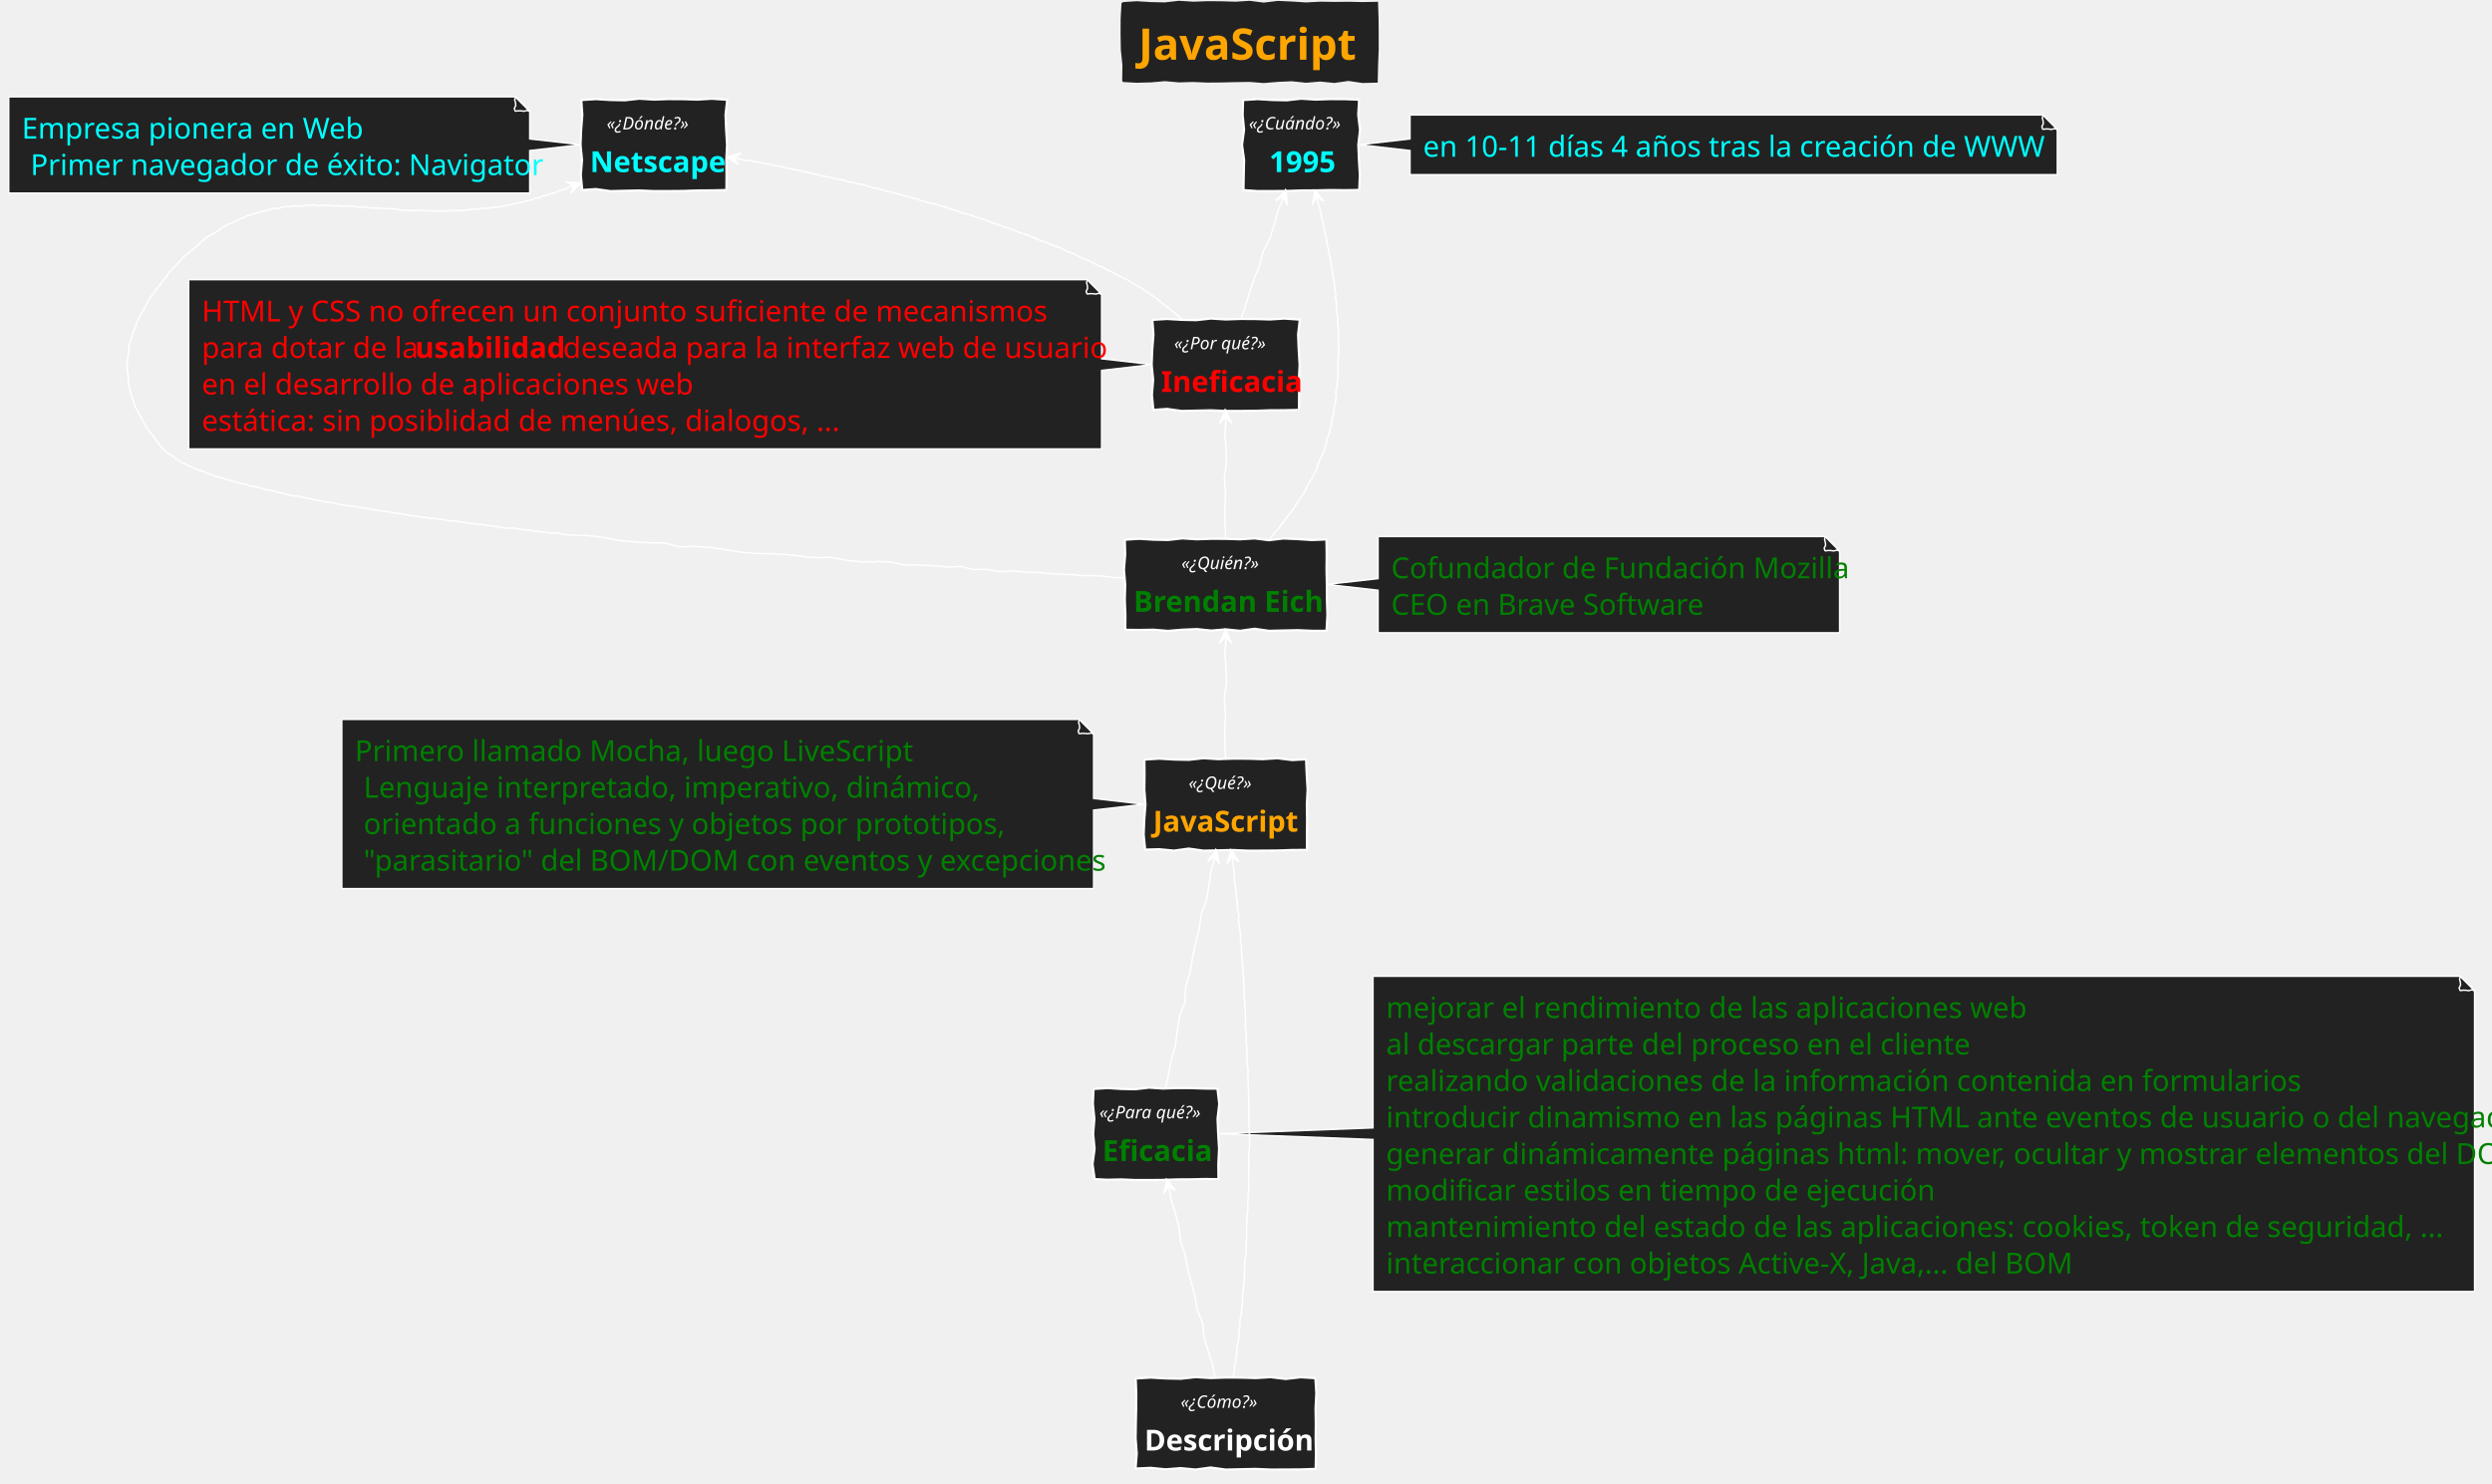
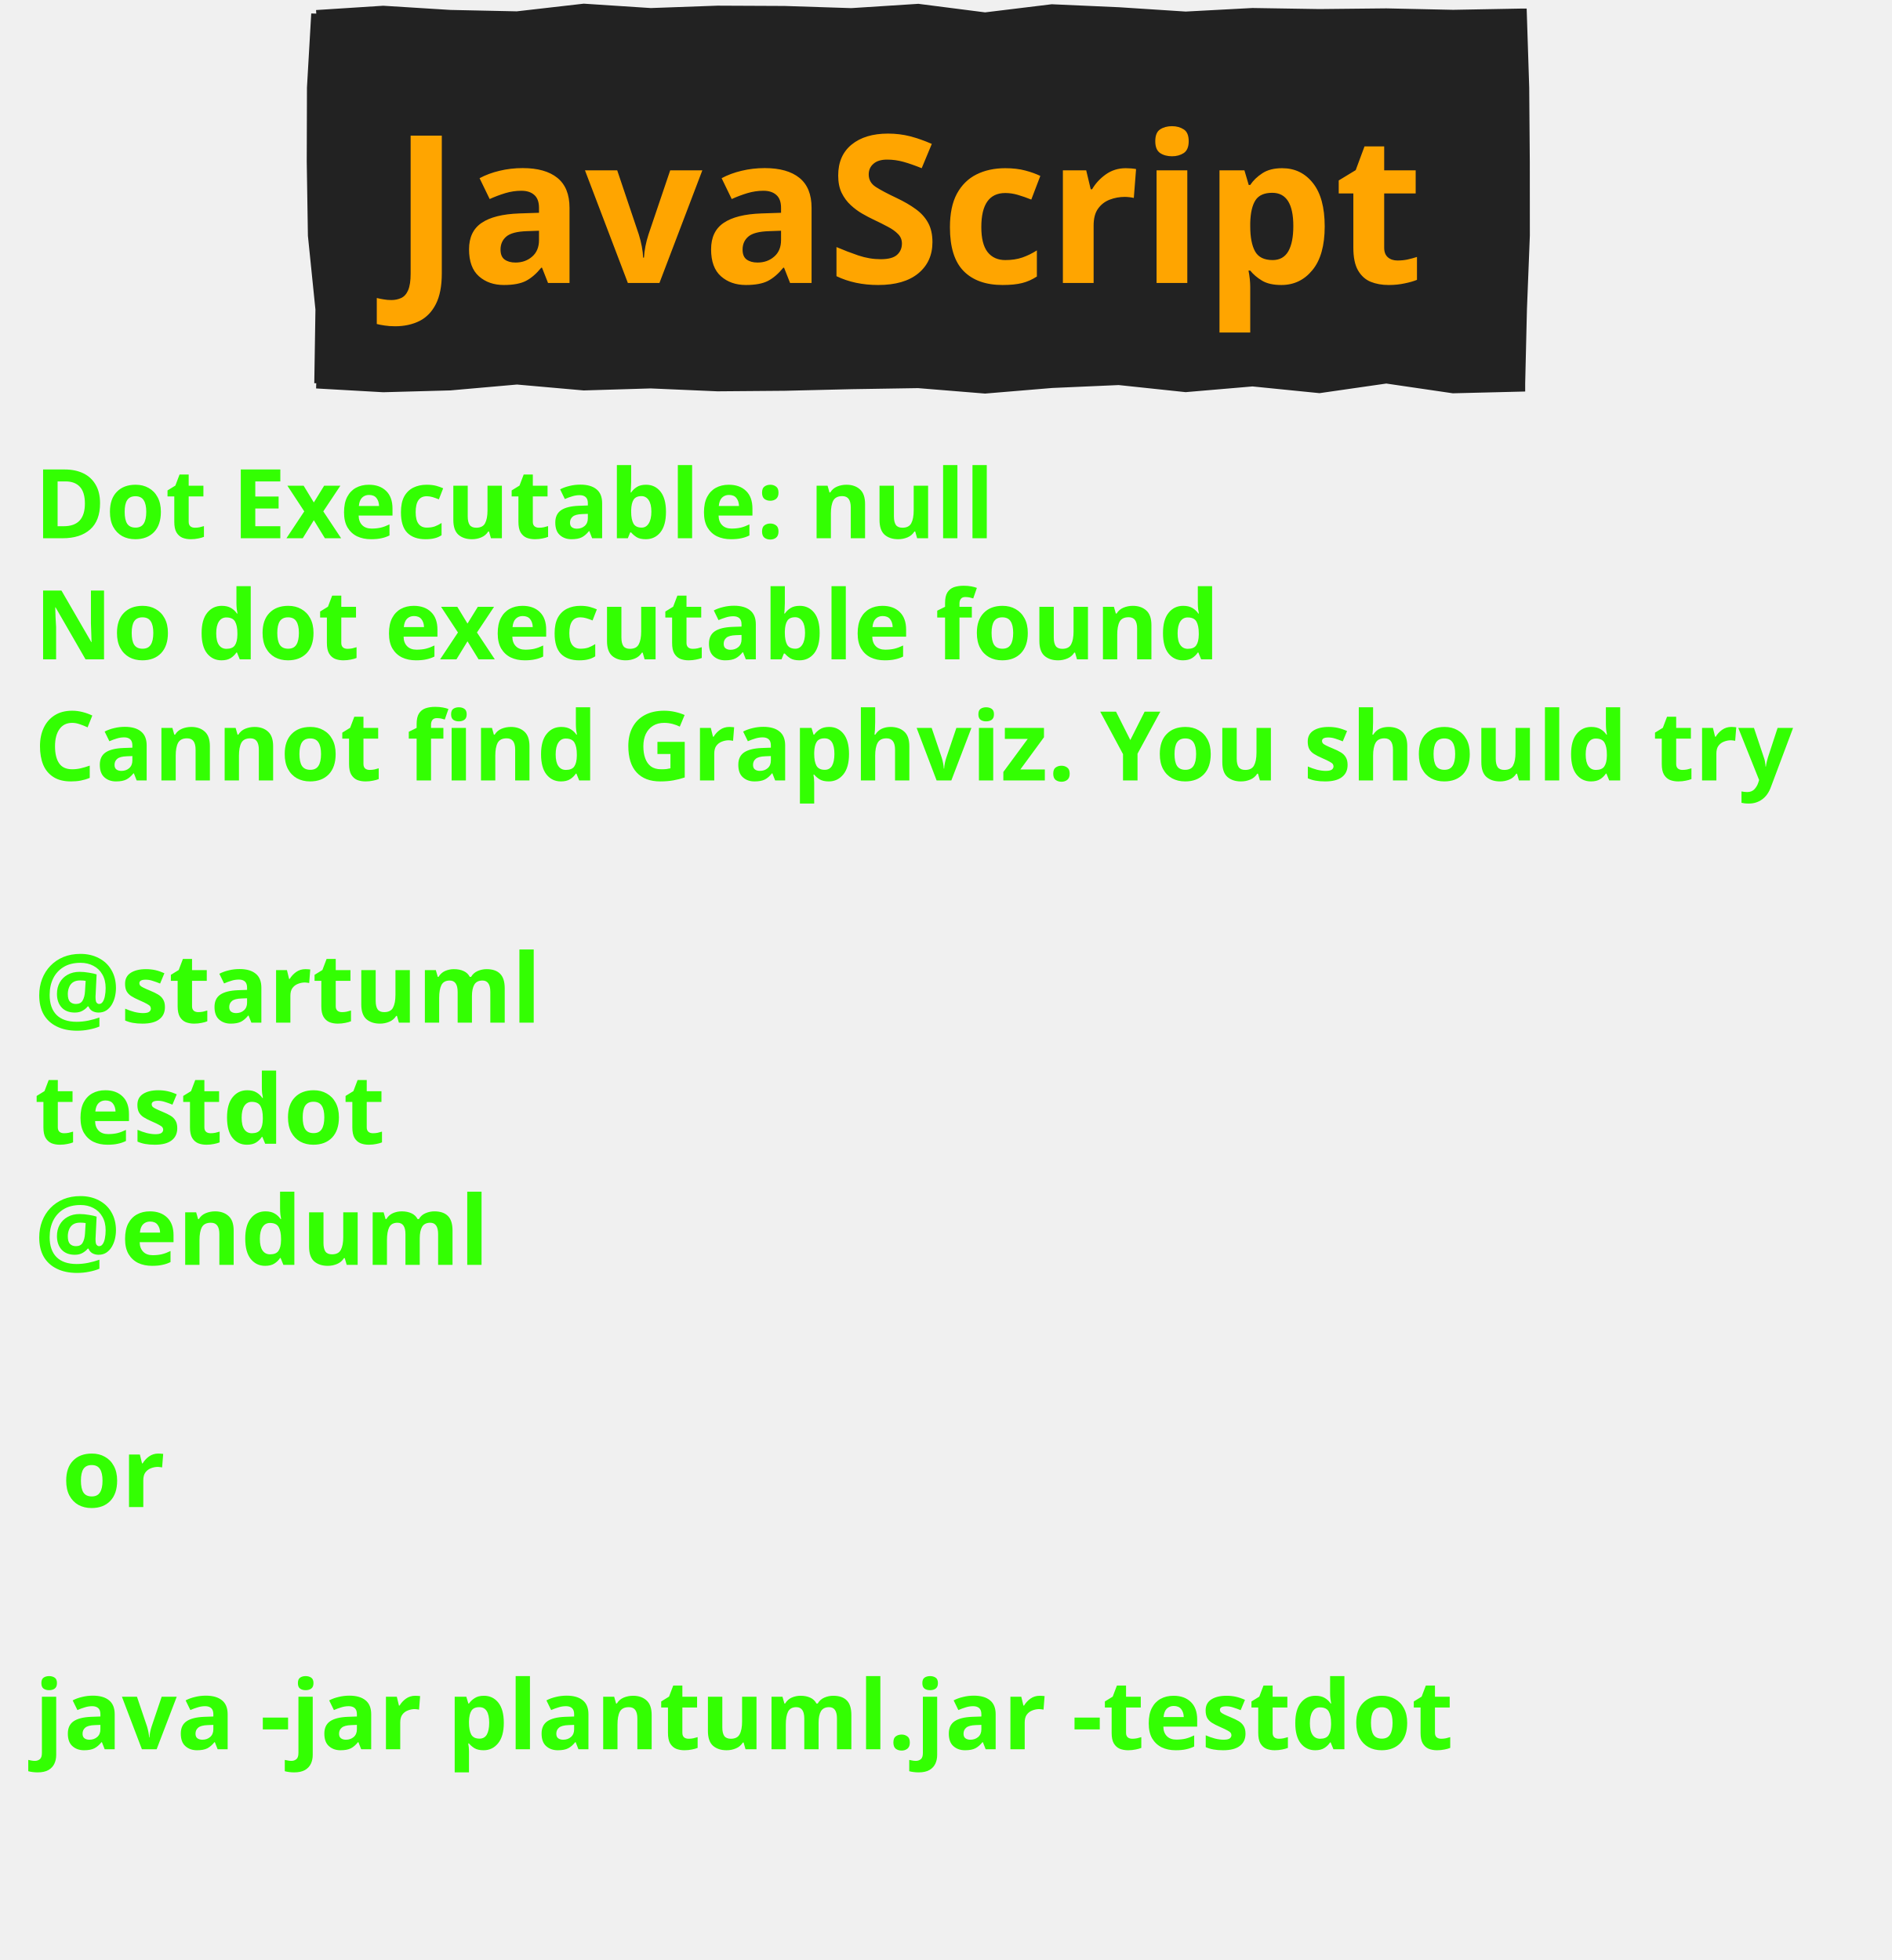
- <svg xmlns="http://www.w3.org/2000/svg" contentScriptType="application/ecmascript" contentStyleType="text/css" height="1022px" preserveAspectRatio="none" style="width:1717px;height:1022px;background:#222222;" version="1.1" viewBox="0 0 1717 1022" width="1717px" zoomAndPan="magnify">
+ <svg xmlns="http://www.w3.org/2000/svg" contentScriptType="application/ecmascript" contentStyleType="text/css" height="285px" preserveAspectRatio="none" style="width:275px;height:285px;background:#000000;" version="1.1" viewBox="0 0 275 285" width="275px" zoomAndPan="magnify">
  <defs />
  <g>
-     <polygon fill="#222222" points="773.5,2,773.5,2.21,783.222,1.586,792.944,2.193,802.667,2.4,812.389,1.287,822.111,1.922,831.833,1.573,841.556,1.617,851.278,1.932,861,1.309,870.722,2.554,880.444,1.37,890.167,1.802,899.889,2.432,909.611,1.914,919.333,2.068,929.056,1.968,938.778,2.179,948.5,2,948.739,2,949.086,12.747,949.171,23.494,949.179,34.241,948.755,44.987,948.5,55.734,948.5,56.198,938.778,56.437,929.056,55.013,919.333,56.413,909.611,55.438,899.889,56.268,890.167,55.239,880.444,55.666,870.722,56.476,861,55.686,851.278,55.84,841.556,56.073,831.833,56.151,822.111,55.73,812.389,56.022,802.667,55.162,792.944,56.019,783.222,56.283,773.5,55.734,773.944,55.734,774.113,44.987,773.017,34.241,772.848,23.494,772.879,12.747,773.5,2" style="stroke: #222222; stroke-width: 1.5;" />
-     <text fill="#FFA500" font-family="sans-serif" font-size="30" font-weight="bold" lengthAdjust="spacingAndGlyphs" textLength="153" x="784.5" y="41.143">JavaScript</text>
-     <polygon fill="#222222" points="400.5,68.734,400.5,68.945,410.5,68.32,420.5,68.928,430.5,69.134,440.5,68.021,450.5,68.657,460.5,68.308,470.5,68.351,480.5,68.666,490.5,68.043,500.5,68.734,501.054,68.734,499.87,79.109,500.302,89.484,500.932,99.859,500.414,110.234,500.568,120.609,500.5,130.984,500.5,130.952,490.5,131.163,480.5,131.224,470.5,131.57,460.5,131.655,450.5,131.664,440.5,131.239,430.5,131.448,420.5,131.687,410.5,130.263,400.5,130.984,401.178,130.984,400.204,120.609,401.034,110.234,400.005,99.859,400.432,89.484,401.242,79.109,400.5,68.734" style="stroke: #FFFFFF; stroke-width: 1.5;" />
-     <text fill="#FFFFFF" font-family="sans-serif" font-size="12" font-style="italic" lengthAdjust="spacingAndGlyphs" textLength="65" x="418" y="89.191">«¿Dónde?»</text>
-     <text fill="#00FFFF" font-family="sans-serif" font-size="20" font-weight="bold" lengthAdjust="spacingAndGlyphs" textLength="88" x="406.5" y="118.59">Netscape</text>
-     <path d="M6,66.734 L6,133.047 A0,0 0 0 0 6,133.047 L365,133.047 A0,0 0 0 0 365,133.047 L365,103.734 L400.461,99.734 L365,95.734 L365,76.734 L355,66.734 L6,66.734 A0,0 0 0 0 6,66.734 " fill="#222222" style="stroke: #FFFFFF; stroke-width: 1.0;" />
-     <path d="M355,66.734 L355.187,66.734 L354.632,68.734 L355.172,70.734 L355.355,72.734 L354.366,74.734 L355,76.734 L355,76.665 L357,76.355 L359,76.394 L361,76.674 L363,76.12 L365,76.734 L365.348,77.082 L362.604,74.338 L360.876,72.61 L359.272,71.006 L356.946,68.68 L355,66.734 " fill="#222222" style="stroke: #FFFFFF; stroke-width: 1.0;" />
-     <text fill="#00FFFF" font-family="sans-serif" font-size="20" lengthAdjust="spacingAndGlyphs" textLength="224" x="15" y="95.496">Empresa pionera en Web</text>
-     <text fill="#00FFFF" font-family="sans-serif" font-size="20" lengthAdjust="spacingAndGlyphs" textLength="326" x="21" y="120.652">Primer navegador de éxito: Navigator</text>
-     <polygon fill="#222222" points="856.5,68.734,856.5,68.945,866.5,68.32,876.5,68.928,886.5,69.134,896.5,68.021,906.5,68.657,916.5,68.308,926.5,68.351,936.5,68.734,936.432,68.734,935.809,79.109,937.054,89.484,935.87,99.859,936.302,110.234,936.932,120.609,936.5,130.984,936.5,130.899,926.5,131.053,916.5,130.952,906.5,131.163,896.5,131.224,886.5,131.57,876.5,131.655,866.5,131.664,856.5,130.984,856.755,130.984,856.964,120.609,857.202,110.234,855.779,99.859,857.178,89.484,856.203,79.109,856.5,68.734" style="stroke: #FFFFFF; stroke-width: 1.5;" />
-     <text fill="#FFFFFF" font-family="sans-serif" font-size="12" font-style="italic" lengthAdjust="spacingAndGlyphs" textLength="72" x="860.5" y="89.191">«¿Cuándo?»</text>
-     <text fill="#00FFFF" font-family="sans-serif" font-size="20" font-weight="bold" lengthAdjust="spacingAndGlyphs" textLength="44" x="874.5" y="118.59">1995</text>
-     <path d="M971.5,79.234 L971.5,95.734 L936.66,99.734 L971.5,103.734 L971.5,120.391 A0,0 0 0 0 971.5,120.391 L1417.5,120.391 A0,0 0 0 0 1417.5,120.391 L1417.5,89.234 L1407.5,79.234 L971.5,79.234 A0,0 0 0 0 971.5,79.234 " fill="#222222" style="stroke: #FFFFFF; stroke-width: 1.0;" />
-     <path d="M1407.5,79.234 L1407.687,79.234 L1407.132,81.234 L1407.672,83.234 L1407.855,85.234 L1406.866,87.234 L1407.5,89.234 L1407.5,89.165 L1409.5,88.855 L1411.5,88.894 L1413.5,89.174 L1415.5,88.62 L1417.5,89.234 L1417.848,89.582 L1415.104,86.838 L1413.376,85.11 L1411.772,83.506 L1409.446,81.18 L1407.5,79.234 " fill="#222222" style="stroke: #FFFFFF; stroke-width: 1.0;" />
-     <text fill="#00FFFF" font-family="sans-serif" font-size="20" lengthAdjust="spacingAndGlyphs" textLength="419" x="980.5" y="107.996">en 10-11 días 4 años tras la creación de WWW</text>
-     <polygon fill="#222222" points="794,220.234,794,220.445,804.1,219.82,814.2,220.428,824.3,220.634,834.4,219.521,844.5,220.157,854.6,219.808,864.7,219.851,874.8,220.166,884.9,219.543,895,220.234,895.554,220.234,894.37,230.609,894.802,240.984,895.432,251.359,894.914,261.734,895.068,272.109,895,282.484,895,282.452,884.9,282.663,874.8,282.724,864.7,283.07,854.6,283.155,844.5,283.164,834.4,282.739,824.3,282.948,814.2,283.187,804.1,281.763,794,282.484,794.678,282.484,793.703,272.109,794.534,261.734,793.505,251.359,793.932,240.984,794.742,230.609,794,220.234" style="stroke: #FFFFFF; stroke-width: 1.5;" />
-     <text fill="#FFFFFF" font-family="sans-serif" font-size="12" font-style="italic" lengthAdjust="spacingAndGlyphs" textLength="71" x="809" y="240.691">«¿Por qué?»</text>
-     <text fill="#FF0000" font-family="sans-serif" font-size="20" font-weight="bold" lengthAdjust="spacingAndGlyphs" textLength="89" x="800" y="270.09">Ineficacia</text>
-     <path d="M130,192.734 L130,309.359 A0,0 0 0 0 130,309.359 L759,309.359 A0,0 0 0 0 759,309.359 L759,255.234 L793.938,251.234 L759,247.234 L759,202.734 L749,192.734 L130,192.734 A0,0 0 0 0 130,192.734 " fill="#222222" style="stroke: #FFFFFF; stroke-width: 1.0;" />
-     <path d="M749,192.734 L749.187,192.734 L748.632,194.734 L749.172,196.734 L749.355,198.734 L748.366,200.734 L749,202.734 L749,202.665 L751,202.355 L753,202.393 L755,202.674 L757,202.12 L759,202.734 L759.348,203.082 L756.604,200.338 L754.876,198.61 L753.271,197.006 L750.946,194.68 L749,192.734 " fill="#222222" style="stroke: #FFFFFF; stroke-width: 1.0;" />
-     <text fill="#FF0000" font-family="sans-serif" font-size="20" lengthAdjust="spacingAndGlyphs" textLength="549" x="139" y="221.496">HTML y CSS no ofrecen un conjunto suficiente de mecanismos</text>
-     <text fill="#FF0000" font-family="sans-serif" font-size="20" lengthAdjust="spacingAndGlyphs" textLength="141" x="139" y="246.652">para dotar de la</text>
-     <text fill="#FF0000" font-family="sans-serif" font-size="20" font-weight="bold" lengthAdjust="spacingAndGlyphs" textLength="96" x="286" y="246.652">usabilidad</text>
-     <text fill="#FF0000" font-family="sans-serif" font-size="20" lengthAdjust="spacingAndGlyphs" textLength="353" x="388" y="246.652">deseada para la interfaz web de usuario</text>
-     <text fill="#FF0000" font-family="sans-serif" font-size="20" lengthAdjust="spacingAndGlyphs" textLength="319" x="139" y="271.809">en el desarrollo de aplicaciones web</text>
-     <text fill="#FF0000" font-family="sans-serif" font-size="20" lengthAdjust="spacingAndGlyphs" textLength="416" x="139" y="296.965">estática: sin posiblidad de menúes, dialogos, ...</text>
-     <polygon fill="#222222" points="775,371.734,775,371.945,784.929,371.32,794.857,371.928,804.786,372.134,814.714,371.021,824.643,371.657,834.571,371.308,844.5,371.351,854.429,371.666,864.357,371.043,874.286,372.288,884.214,371.104,894.143,371.537,904.071,372.166,914,371.734,913.914,371.734,914.068,382.109,913.968,392.484,914.178,402.859,914.239,413.234,914.586,423.609,914,433.984,914,434.655,904.071,434.664,894.143,434.239,884.214,434.448,874.286,434.687,864.357,433.263,854.429,434.663,844.5,433.688,834.571,434.518,824.643,433.489,814.714,433.916,804.786,434.726,794.857,433.936,784.929,434.09,775,433.984,775.339,433.984,775.416,423.609,774.996,413.234,775.287,402.859,774.428,392.484,775.284,382.109,775,371.734" style="stroke: #FFFFFF; stroke-width: 1.5;" />
-     <text fill="#FFFFFF" font-family="sans-serif" font-size="12" font-style="italic" lengthAdjust="spacingAndGlyphs" textLength="61" x="814" y="392.191">«¿Quién?»</text>
-     <text fill="#008000" font-family="sans-serif" font-size="20" font-weight="bold" lengthAdjust="spacingAndGlyphs" textLength="127" x="781" y="421.59">Brendan Eich</text>
-     <path d="M949.5,369.734 L949.5,398.734 L914.109,402.734 L949.5,406.734 L949.5,436.047 A0,0 0 0 0 949.5,436.047 L1267.5,436.047 A0,0 0 0 0 1267.5,436.047 L1267.5,379.734 L1257.5,369.734 L949.5,369.734 A0,0 0 0 0 949.5,369.734 " fill="#222222" style="stroke: #FFFFFF; stroke-width: 1.0;" />
-     <path d="M1257.5,369.734 L1257.687,369.734 L1257.132,371.734 L1257.672,373.734 L1257.855,375.734 L1256.866,377.734 L1257.5,379.734 L1257.5,379.665 L1259.5,379.355 L1261.5,379.394 L1263.5,379.674 L1265.5,379.12 L1267.5,379.734 L1267.848,380.082 L1265.104,377.338 L1263.376,375.61 L1261.772,374.006 L1259.446,371.68 L1257.5,369.734 " fill="#222222" style="stroke: #FFFFFF; stroke-width: 1.0;" />
-     <text fill="#008000" font-family="sans-serif" font-size="20" lengthAdjust="spacingAndGlyphs" textLength="291" x="958.5" y="398.496">Cofundador de Fundación Mozilla</text>
-     <text fill="#008000" font-family="sans-serif" font-size="20" lengthAdjust="spacingAndGlyphs" textLength="213" x="958.5" y="423.652">CEO en Brave Software</text>
-     <polygon fill="#222222" points="788.5,523.234,788.5,523.445,798.682,522.82,808.864,523.428,819.045,523.634,829.227,522.521,839.409,523.157,849.591,522.808,859.773,522.851,869.955,523.166,880.136,522.543,890.318,523.788,900.5,523.234,899.87,523.234,900.302,533.609,900.932,543.984,900.414,554.359,900.568,564.734,900.468,575.109,900.5,585.484,900.5,585.663,890.318,585.723,880.136,586.07,869.955,586.155,859.773,586.164,849.591,585.739,839.409,585.948,829.227,586.187,819.045,584.763,808.864,586.163,798.682,585.188,788.5,585.484,789.034,585.484,788.005,575.109,788.432,564.734,789.242,554.359,788.451,543.984,788.605,533.609,788.5,523.234" style="stroke: #FFFFFF; stroke-width: 1.5;" />
-     <text fill="#FFFFFF" font-family="sans-serif" font-size="12" font-style="italic" lengthAdjust="spacingAndGlyphs" textLength="51" x="819" y="543.691">«¿Qué?»</text>
-     <text fill="#FFA500" font-family="sans-serif" font-size="20" font-weight="bold" lengthAdjust="spacingAndGlyphs" textLength="100" x="794.5" y="573.09">JavaScript</text>
-     <path d="M235.5,495.734 L235.5,612.359 A0,0 0 0 0 235.5,612.359 L753.5,612.359 A0,0 0 0 0 753.5,612.359 L753.5,558.234 L788.387,554.234 L753.5,550.234 L753.5,505.734 L743.5,495.734 L235.5,495.734 A0,0 0 0 0 235.5,495.734 " fill="#222222" style="stroke: #FFFFFF; stroke-width: 1.0;" />
-     <path d="M743.5,495.734 L743.687,495.734 L743.132,497.734 L743.672,499.734 L743.855,501.734 L742.866,503.734 L743.5,505.734 L743.5,505.665 L745.5,505.355 L747.5,505.394 L749.5,505.674 L751.5,505.12 L753.5,505.734 L753.848,506.082 L751.104,503.338 L749.376,501.61 L747.771,500.006 L745.446,497.68 L743.5,495.734 " fill="#222222" style="stroke: #FFFFFF; stroke-width: 1.0;" />
-     <text fill="#008000" font-family="sans-serif" font-size="20" lengthAdjust="spacingAndGlyphs" textLength="359" x="244.5" y="524.496">Primero llamado Mocha, luego LiveScript</text>
-     <text fill="#008000" font-family="sans-serif" font-size="20" lengthAdjust="spacingAndGlyphs" textLength="388" x="250.5" y="549.652">Lenguaje interpretado, imperativo, dinámico,</text>
-     <text fill="#008000" font-family="sans-serif" font-size="20" lengthAdjust="spacingAndGlyphs" textLength="408" x="250.5" y="574.809">orientado a funciones y objetos por prototipos,</text>
-     <text fill="#008000" font-family="sans-serif" font-size="20" lengthAdjust="spacingAndGlyphs" textLength="485" x="250.5" y="599.965">"parasitario" del BOM/DOM con eventos y excepciones</text>
-     <polygon fill="#222222" points="753.5,750.234,753.5,750.445,763.056,749.82,772.611,750.428,782.167,750.634,791.722,749.521,801.278,750.157,810.833,749.808,820.389,749.851,829.944,750.166,839.5,750.234,838.809,750.234,840.054,760.609,838.87,770.984,839.302,781.359,839.932,791.734,839.414,802.109,839.5,812.484,839.5,812.553,829.944,812.452,820.389,812.663,810.833,812.723,801.278,813.07,791.722,813.155,782.167,813.164,772.611,812.739,763.056,812.948,753.5,812.484,754.202,812.484,752.779,802.109,754.178,791.734,753.203,781.359,754.034,770.984,753.005,760.609,753.5,750.234" style="stroke: #FFFFFF; stroke-width: 1.5;" />
-     <text fill="#FFFFFF" font-family="sans-serif" font-size="12" font-style="italic" lengthAdjust="spacingAndGlyphs" textLength="78" x="757.5" y="770.691">«¿Para qué?»</text>
-     <text fill="#008000" font-family="sans-serif" font-size="20" font-weight="bold" lengthAdjust="spacingAndGlyphs" textLength="74" x="759.5" y="800.09">Eficacia</text>
-     <path d="M946,672.734 L946,777.234 L839.636,781.234 L946,785.234 L946,889.984 A0,0 0 0 0 946,889.984 L1705,889.984 A0,0 0 0 0 1705,889.984 L1705,682.734 L1695,672.734 L946,672.734 A0,0 0 0 0 946,672.734 " fill="#222222" style="stroke: #FFFFFF; stroke-width: 1.0;" />
-     <path d="M1695,672.734 L1695.187,672.734 L1694.632,674.734 L1695.172,676.734 L1695.355,678.734 L1694.366,680.734 L1695,682.734 L1695,682.665 L1697,682.355 L1699,682.394 L1701,682.674 L1703,682.12 L1705,682.734 L1705.348,683.082 L1702.604,680.338 L1700.876,678.61 L1699.272,677.006 L1696.946,674.681 L1695,672.734 " fill="#222222" style="stroke: #FFFFFF; stroke-width: 1.0;" />
-     <text fill="#008000" font-family="sans-serif" font-size="20" lengthAdjust="spacingAndGlyphs" textLength="410" x="955" y="701.496">mejorar el rendimiento de las aplicaciones web</text>
-     <text fill="#008000" font-family="sans-serif" font-size="20" lengthAdjust="spacingAndGlyphs" textLength="381" x="955" y="726.652">al descargar parte del proceso en el cliente</text>
-     <text fill="#008000" font-family="sans-serif" font-size="20" lengthAdjust="spacingAndGlyphs" textLength="576" x="955" y="751.809">realizando validaciones de la información contenida en formularios</text>
-     <text fill="#008000" font-family="sans-serif" font-size="20" lengthAdjust="spacingAndGlyphs" textLength="732" x="955" y="776.965">introducir dinamismo en las páginas HTML ante eventos de usuario o del navegador</text>
-     <text fill="#008000" font-family="sans-serif" font-size="20" lengthAdjust="spacingAndGlyphs" textLength="729" x="955" y="802.121">generar dinámicamente páginas html: mover, ocultar y mostrar elementos del DOM</text>
-     <text fill="#008000" font-family="sans-serif" font-size="20" lengthAdjust="spacingAndGlyphs" textLength="349" x="955" y="827.277">modificar estilos en tiempo de ejecución</text>
-     <text fill="#008000" font-family="sans-serif" font-size="20" lengthAdjust="spacingAndGlyphs" textLength="685" x="955" y="852.434">mantenimiento del estado de las aplicaciones: cookies, token de seguridad, ...</text>
-     <text fill="#008000" font-family="sans-serif" font-size="20" lengthAdjust="spacingAndGlyphs" textLength="459" x="955" y="877.59">interaccionar con objetos Active-X, Java,... del BOM</text>
-     <polygon fill="#222222" points="782.5,949.734,782.5,949.945,792.833,949.32,803.167,949.928,813.5,950.134,823.833,949.021,834.167,949.657,844.5,949.308,854.833,949.351,865.167,949.666,875.5,949.043,885.833,950.288,896.167,949.104,906.5,949.734,906.302,949.734,906.932,960.109,906.414,970.484,906.568,980.859,906.468,991.234,906.678,1001.609,906.5,1011.984,906.5,1012.223,896.167,1012.57,885.833,1012.655,875.5,1012.664,865.167,1012.239,854.833,1012.448,844.5,1012.687,834.167,1011.263,823.833,1012.663,813.5,1011.688,803.167,1012.518,792.833,1011.489,782.5,1011.984,782.432,1011.984,783.242,1001.609,782.451,991.234,782.605,980.859,782.839,970.484,782.916,960.109,782.5,949.734" style="stroke: #FFFFFF; stroke-width: 1.5;" />
-     <text fill="#FFFFFF" font-family="sans-serif" font-size="12" font-style="italic" lengthAdjust="spacingAndGlyphs" textLength="62" x="813.5" y="970.191">«¿Cómo?»</text>
-     <text fill="#FFFFFF" font-family="sans-serif" font-size="20" font-weight="bold" lengthAdjust="spacingAndGlyphs" textLength="112" x="788.5" y="999.59">Descripción</text>
-     <path d="M884.242,135.977 L884.507,136.069 L880.472,145.135 L877.989,154.739 L875,164.168 L870.35,173.019 L867.903,182.637 L864.215,191.823 L861.021,201.18 L858.169,210.657 L855.007,220.025 " fill="none" style="stroke: #FFFFFF; stroke-width: 1.0;" />
-     <polygon fill="#FFFFFF" points="885.977,130.988,886.028,131.036,884.529,132.331,883.33,133.907,882.033,135.391,880.416,136.575,879.242,138.175,879.231,138.151,880.199,137.554,881.223,137.074,882.288,136.676,883.216,135.996,884.334,135.711,884.5,135.791,884.638,136.638,885.26,137.719,885.942,138.829,886.28,139.772,886.798,140.803,886.821,140.805,886.623,138.839,886.529,136.882,886.385,134.921,886.336,132.968,885.977,130.988" style="stroke: #FFFFFF; stroke-width: 1.0;" />
-     <path d="M505.894,108.958 L505.91,109.05 L508.487,109.244 L511.16,109.977 L513.801,110.534 L516.34,110.514 L519.021,111.293 L519.014,111.259 L521.814,111.64 L524.646,112.192 L527.5,112.862 L530.277,113.123 L533.162,113.958 L533.211,114.199 L536.117,114.285 L539.164,115.075 L542.228,115.951 L545.192,116.327 L548.209,116.966 L548.215,116.996 L551.374,117.625 L554.562,118.389 L557.736,119.088 L560.937,119.911 L564.051,120.329 L564.117,120.62 L567.424,121.369 L570.688,121.931 L574.014,122.767 L577.343,123.616 L580.581,124.058 L580.506,123.746 L584.072,125.173 L587.393,125.573 L590.9,126.753 L594.215,127.13 L597.688,128.166 L597.68,128.137 L601.284,129.385 L604.712,129.945 L608.244,130.911 L611.785,131.911 L615.263,132.665 L615.312,132.843 L618.849,133.644 L622.47,134.749 L625.957,135.361 L629.644,136.708 L633.197,137.567 L633.266,137.801 L636.89,138.82 L640.548,139.955 L644.048,140.551 L647.664,141.542 L651.382,142.884 L651.299,142.62 L655.039,144.008 L658.686,145.098 L662.468,146.619 L666.019,147.405 L669.707,148.628 L669.659,148.483 L673.411,149.96 L676.955,150.82 L680.648,152.119 L684.485,153.847 L688.064,154.811 L688.13,154.993 L691.831,156.445 L695.327,157.33 L699.08,158.925 L702.777,160.365 L706.343,161.445 L706.267,161.25 L709.946,162.825 L713.601,164.336 L717.305,165.973 L720.817,167.121 L724.436,168.542 L724.516,168.732 L727.899,169.83 L731.437,171.294 L735.201,173.292 L738.548,174.307 L742.232,176.115 L742.327,176.32 L745.749,177.81 L749.139,179.231 L752.601,180.808 L756.231,182.748 L759.623,184.175 L759.563,184.056 L763.118,186.121 L766.263,187.38 L769.873,189.555 L773.222,191.214 L776.5,192.734 L776.555,192.828 L778.522,193.933 L780.686,195.375 L782.671,196.512 L784.582,197.523 L786.555,198.639 L786.623,198.737 L788.479,199.936 L790.648,201.591 L792.462,202.73 L794.423,204.082 L796.335,205.363 L796.17,205.149 L798.092,206.665 L800.214,208.439 L802.053,209.848 L803.792,211.126 L805.671,212.586 L805.578,212.477 L807.352,213.992 L808.962,215.313 L811.023,217.166 L812.861,218.756 L814.393,219.985 " fill="none" style="stroke: #FFFFFF; stroke-width: 1.0;" />
-     <polygon fill="#FFFFFF" points="500.748,108.079,500.787,108.138,502.311,109.056,504.063,110.316,505.741,111.465,507.175,112.248,508.947,113.537,508.925,113.522,508.176,112.531,507.534,111.617,506.966,110.754,506.143,109.711,505.677,108.921,505.783,109.071,506.478,108.095,507.485,107.559,508.53,107.076,509.353,106.282,510.293,105.651,510.298,105.673,508.381,106.126,506.49,106.68,504.586,107.185,502.705,107.783,500.748,108.079" style="stroke: #FFFFFF; stroke-width: 1.0;" />
-     <path d="M907.336,136.048 L907.427,136.071 L908.002,139.45 L909.109,142.96 L910.042,146.427 L910.407,149.754 L911.559,153.275 L911.525,153.268 L912.176,157.147 L912.998,161.06 L913.938,164.998 L914.47,168.852 L915.574,172.823 L915.817,172.865 L915.658,174.872 L916.208,177.001 L916.845,179.144 L916.978,181.202 L917.376,183.305 L917.406,183.309 L917.682,185.476 L918.094,187.663 L918.44,189.84 L918.912,192.036 L918.974,194.172 L919.27,194.207 L919.542,196.445 L919.623,198.66 L919.984,200.909 L920.357,203.159 L920.316,205.359 L919.997,205.33 L920.823,207.674 L920.599,209.924 L921.174,212.246 L920.926,214.493 L921.352,216.801 L921.321,216.8 L921.817,219.147 L921.601,221.453 L921.806,223.784 L922.045,226.116 L922.03,228.434 L922.215,228.439 L922.082,230.786 L922.266,233.14 L921.938,235.483 L922.373,237.844 L922.3,240.192 L922.544,240.196 L922.46,242.559 L922.497,244.924 L921.972,247.28 L921.859,249.643 L922.111,252.011 L921.836,251.995 L921.946,254.372 L921.745,256.731 L921.994,259.117 L921.475,261.457 L921.413,263.825 L921.261,263.808 L921.261,266.184 L920.614,268.491 L920.427,270.847 L920.692,273.251 L920.153,275.569 L920.344,275.6 L920.101,277.943 L919.263,280.19 L919.17,282.557 L918.915,284.899 L918.282,287.179 L918.077,287.133 L917.733,289.452 L917.322,291.755 L917.044,294.088 L916.253,296.306 L915.747,298.589 L915.945,298.646 L914.862,300.749 L914.159,302.963 L914.014,305.339 L912.844,307.416 L912.5,309.734 L912.709,309.821 L911.169,313.17 L909.559,316.488 L908.108,319.873 L907.026,323.412 L905.422,326.733 L905.307,326.668 L903.798,330.106 L901.503,333.096 L900.102,336.597 L898.198,339.81 L896.159,342.945 L896.248,343.008 L894.065,345.963 L892.201,349.142 L890.049,352.119 L887.777,355.011 L885.605,357.973 L885.697,358.048 L883.37,360.626 L881.473,363.553 L879.09,366.084 L876.906,368.779 L874.657,371.419 " fill="none" style="stroke: #FFFFFF; stroke-width: 1.0;" />
-     <polygon fill="#FFFFFF" points="905.985,131.033,906.054,131.044,905.544,132.958,905.44,134.935,905.203,136.892,904.532,138.781,904.462,140.764,904.44,140.751,904.904,139.712,905.481,138.739,906.136,137.811,906.521,136.727,907.285,135.862,907.377,136.021,908.16,136.244,909.213,136.933,910.298,137.68,911.192,138.095,912.187,138.684,912.205,138.698,910.938,137.147,909.753,135.661,908.528,134.144,907.377,132.686,905.985,131.033" style="stroke: #FFFFFF; stroke-width: 1.0;" />
-     <path d="M395.445,127.876 L395.478,127.964 L392.791,128.676 L390.297,129.9 L387.74,130.958 L384.978,131.466 L382.5,132.734 L382.49,132.701 L380.285,133.233 L378.133,133.931 L376.017,134.744 L373.775,135.159 L371.709,136.131 L371.772,136.369 L369.525,136.415 L367.461,137.156 L365.418,137.981 L363.247,138.313 L361.143,138.905 L361.149,138.935 L359.07,139.332 L357.02,139.863 L354.956,140.33 L352.918,140.921 L350.794,141.107 L350.843,141.401 L348.816,141.742 L346.757,141.893 L344.745,142.321 L342.735,142.762 L340.656,142.791 L340.623,142.472 L336.751,143.496 L332.772,143.469 L328.874,144.241 L324.892,144.191 L320.979,144.814 L320.978,144.784 L317.204,145.259 L313.409,145.024 L309.626,145.208 L305.844,145.428 L302.055,145.393 L302.06,145.578 L298.409,145.303 L294.766,145.344 L291.111,144.873 L287.475,145.165 L283.826,144.95 L283.84,145.193 L280.319,144.937 L276.805,144.803 L273.257,144.107 L269.734,143.823 L266.233,143.903 L266.213,143.627 L262.828,143.631 L259.421,143.324 L256.046,143.467 L252.615,142.842 L249.218,142.673 L249.209,142.521 L245.925,142.576 L242.602,141.981 L239.307,141.848 L236.039,142.168 L232.723,141.681 L232.727,141.875 L229.523,141.941 L226.307,141.405 L223.106,141.623 L219.902,141.677 L216.69,141.348 L216.68,141.138 L213.562,141.454 L210.441,141.701 L207.326,142.083 L204.186,141.941 L201.061,142.092 L201.09,142.295 L197.968,142.297 L194.903,142.691 L191.923,143.659 L188.787,143.571 L185.776,144.335 L185.837,144.553 L182.802,145.255 L179.746,145.884 L176.736,146.68 L173.833,147.86 L170.78,148.496 L170.726,148.374 L167.932,150.037 L164.774,150.871 L162.03,152.648 L159.052,153.893 L156.012,154.996 L156.07,155.088 L153.104,156.866 L150.346,158.973 L147.399,160.783 L144.374,162.468 L141.415,164.256 L141.492,164.347 L138.48,166.7 L135.828,169.473 L132.769,171.772 L129.877,174.266 L126.93,176.695 L126.735,176.508 L125.356,178.079 L124.213,179.876 L122.737,181.353 L121.142,182.717 L119.712,184.239 L119.603,184.146 L118.195,185.875 L116.595,187.44 L115.525,189.455 L114.193,191.248 L112.5,192.734 L112.691,192.87 L110.601,195.929 L108.149,198.729 L106.08,201.801 L103.757,204.693 L101.747,207.808 L101.859,207.867 L100.282,210.826 L98.84,213.857 L96.97,216.662 L95.445,219.649 L93.936,222.644 L94.123,222.706 L93.214,225.653 L91.797,228.434 L90.971,231.409 L90.155,234.387 L89.131,237.297 L88.861,237.265 L88.94,240.221 L88.552,243.121 L88.047,246.007 L87.807,248.924 L87.398,251.822 L87.72,251.853 L87.541,254.699 L88.1,257.616 L88.368,260.505 L88.573,263.388 L88.803,266.273 L88.863,266.293 L89.773,269.175 L90.382,271.962 L91.399,274.879 L92.294,277.757 L93.412,280.706 L93.436,280.72 L95.021,283.619 L96.626,286.528 L98.024,289.325 L99.687,292.267 L101.289,295.175 L101.246,295.142 L103.734,298.243 L105.923,301.114 L107.844,303.779 L110.232,306.803 L112.5,309.734 L112.352,309.525 L115.111,311.64 L117.731,313.558 L120.252,315.337 L122.537,316.783 L125.186,318.742 L125.271,318.93 L126.961,319.307 L129.046,320.555 L130.866,321.219 L132.85,322.245 L134.744,323.072 L134.781,323.172 L137.124,324.111 L139.25,324.456 L141.74,325.798 L144.003,326.516 L146.283,327.284 L146.329,327.435 L149.06,328.421 L151.642,328.925 L154.344,329.817 L157.028,330.652 L159.679,331.381 L159.702,331.466 L162.706,332.176 L165.812,333.278 L168.689,333.507 L171.848,334.808 L174.81,335.361 L174.748,335.091 L178.105,335.9 L181.511,336.924 L184.858,337.691 L188.155,338.238 L191.553,339.225 L191.59,339.405 L195.209,340.022 L198.91,341.04 L202.551,341.764 L206.098,342.027 L209.784,342.972 L209.752,342.798 L213.693,343.642 L217.652,344.58 L221.575,345.327 L225.487,346.009 L229.382,346.603 L229.356,346.454 L233.597,347.585 L237.765,348.287 L241.883,348.692 L246.037,349.311 L250.222,350.118 L250.195,349.942 L254.6,350.704 L259.016,351.538 L263.395,352.128 L267.763,352.654 L272.184,353.517 L272.215,353.732 L276.747,353.972 L281.399,355.051 L285.986,355.675 L290.575,356.307 L295.143,356.8 L295.184,357.105 L299.896,357.325 L304.659,357.934 L309.474,358.929 L314.175,359.07 L318.977,359.967 L318.964,359.864 L323.901,360.628 L328.815,361.217 L333.709,361.639 L338.644,362.388 L343.563,363.017 L343.602,363.346 L348.64,363.891 L353.619,363.928 L358.697,364.813 L363.709,365.138 L368.779,365.952 L368.777,365.94 L373.937,366.645 L379.088,367.265 L384.18,367.35 L389.376,368.384 L394.501,368.771 L394.502,368.782 L404.921,369.092 L415.427,370.262 L426.028,372.378 L436.512,373.334 L446.973,374.061 L446.971,374.039 L457.497,374.133 L468.262,376.865 L478.75,376.542 L489.329,377.221 L499.998,378.887 L499.99,378.798 L510.582,380.543 L521.103,381.45 L531.558,381.551 L542.057,382.177 L552.592,383.25 L552.609,383.476 L562.847,384.278 L573.014,384.135 L583.343,386.141 L593.595,387.113 L603.774,387.151 L603.754,386.864 L613.491,387.267 L623.352,389.423 L633.048,389.241 L642.804,389.901 L652.561,390.589 L652.587,390.987 L661.587,390.325 L670.772,392.484 L679.806,392.354 L688.948,393.859 L697.971,393.565 L697.965,393.469 L706.192,394.249 L714.379,394.373 L722.608,395.182 L730.822,395.744 L739.021,396.079 L739.013,395.933 L746.172,396.65 L753.29,396.646 L760.434,397.102 L767.605,398.024 L774.729,398.131 " fill="none" style="stroke: #FFFFFF; stroke-width: 1.0;" />
-     <polygon fill="#FFFFFF" points="400.138,125.929,400.14,125.999,398.165,125.742,396.201,125.895,394.234,125.915,392.255,125.494,390.292,125.683,390.282,125.659,391.283,125.984,392.334,126.43,393.42,126.959,394.386,127.2,395.519,127.845,395.69,127.916,394.893,128.81,394.594,129.911,394.355,131.036,393.763,132.016,393.357,133.072,393.374,133.088,394.706,131.636,396.113,130.256,397.483,128.841,398.923,127.492,400.138,125.929" style="stroke: #FFFFFF; stroke-width: 1.0;" />
-     <path d="M844.5,287.797 L844.78,287.797 L843.948,298.263 L844.758,308.729 L845.033,319.195 L843.549,329.661 L844.396,340.127 L843.931,350.593 L843.989,361.059 L844.5,371.525 " fill="none" style="stroke: #FFFFFF; stroke-width: 1.0;" />
-     <polygon fill="#FFFFFF" points="844.5,282.488,844.564,282.517,843.574,284.232,842.959,286.115,842.222,287.942,841.083,289.592,840.5,291.488,840.482,291.47,841.199,290.588,842.01,289.798,842.884,289.072,843.537,288.125,844.5,287.488,844.63,287.619,845.151,288.14,846.053,289.042,847.002,289.99,847.68,290.668,848.5,291.488,848.521,291.498,847.69,289.684,846.954,287.913,846.173,286.121,845.478,284.368,844.5,282.488" style="stroke: #FFFFFF; stroke-width: 1.0;" />
-     <path d="M844.5,439.297 L844.78,439.297 L843.948,449.763 L844.758,460.229 L845.033,470.695 L843.549,481.161 L844.396,491.627 L843.931,502.093 L843.989,512.559 L844.5,523.025 " fill="none" style="stroke: #FFFFFF; stroke-width: 1.0;" />
-     <polygon fill="#FFFFFF" points="844.5,433.988,844.564,434.017,843.574,435.732,842.959,437.615,842.222,439.442,841.083,441.092,840.5,442.988,840.482,442.97,841.199,442.088,842.01,441.298,842.884,440.572,843.537,439.625,844.5,438.988,844.63,439.119,845.151,439.64,846.053,440.542,847.002,441.49,847.68,442.168,848.5,442.988,848.521,442.998,847.69,441.184,846.954,439.413,846.173,437.621,845.478,435.868,844.5,433.988" style="stroke: #FFFFFF; stroke-width: 1.0;" />
-     <path d="M836.973,590.515 L837.247,590.574 L834.306,600.369 L832.972,610.506 L831.114,620.532 L827.536,630.191 L826.239,640.337 L823.657,650.208 L821.587,660.189 L819.871,670.245 L816.932,680.04 L816.429,690.355 L812.758,699.994 L811.196,710.083 L809.89,720.227 L807.088,730.051 L805.163,740.063 L802.947,750.012 " fill="none" style="stroke: #FFFFFF; stroke-width: 1.0;" />
-     <polygon fill="#FFFFFF" points="838.027,585.579,838.084,585.621,836.757,587.091,835.763,588.804,834.66,590.437,833.202,591.812,832.236,593.545,832.221,593.524,833.108,592.811,834.065,592.208,835.072,591.681,835.908,590.891,836.983,590.469,837.138,590.569,837.422,591.304,838.158,592.332,838.949,593.396,839.42,594.251,840.059,595.216,840.081,595.221,839.642,593.287,839.304,591.374,838.918,589.451,838.625,587.547,838.027,585.579" style="stroke: #FFFFFF; stroke-width: 1.0;" />
-     <path d="M849.077,590.742 L849.17,590.753 L849.32,594.471 L850.014,598.251 L850.53,602.011 L850.465,605.704 L851.205,609.489 L851.171,609.486 L851.435,613.595 L851.873,617.722 L852.431,621.861 L852.573,625.957 L853.298,630.113 L853.543,630.134 L853.386,634.376 L853.945,638.68 L854.592,642.991 L854.73,647.259 L855.136,651.549 L855.166,651.551 L855.394,655.785 L855.761,660.029 L856.06,664.267 L856.487,668.514 L856.5,672.734 L856.798,672.749 L857.136,679.356 L857.281,685.953 L857.708,692.564 L858.148,699.175 L858.17,705.766 L857.85,705.751 L858.731,711.375 L858.558,716.951 L859.186,722.563 L858.989,728.137 L859.468,733.743 L859.438,733.742 L859.972,738.676 L859.795,743.584 L860.038,748.508 L860.316,753.433 L860.34,758.349 L860.525,758.352 L860.417,762.932 L860.626,767.518 L860.323,772.095 L860.782,776.686 L860.735,781.267 L860.979,781.268 L860.905,785.851 L860.953,790.434 L860.439,795.014 L860.337,799.597 L860.6,804.181 L860.324,804.173 L860.431,809.099 L860.227,814.016 L860.473,818.946 L859.95,823.854 L859.884,828.775 L859.732,828.768 L859.716,834.371 L859.049,839.943 L858.844,845.538 L859.093,851.154 L858.535,856.731 L858.728,856.743 L858.454,863.352 L857.578,869.924 L857.456,876.542 L857.169,883.15 L856.5,889.734 L856.291,889.717 L856.203,892.792 L856.047,895.861 L856.026,898.942 L855.481,901.979 L855.229,905.04 L855.433,905.062 L854.644,908.113 L854.249,911.208 L854.43,914.365 L853.551,917.407 L853.527,920.542 L853.751,920.571 L853.228,923.558 L852.629,926.534 L852.201,929.534 L852.169,932.584 L851.576,935.562 L851.445,935.543 L851.433,938.372 L850.527,941.071 L850.638,943.918 L850.176,946.682 L849.56,949.424 " fill="none" style="stroke: #FFFFFF; stroke-width: 1.0;" />
-     <polygon fill="#FFFFFF" points="848.459,585.601,848.526,585.622,847.748,587.443,847.362,589.386,846.848,591.288,845.914,593.062,845.562,595.015,845.542,594.999,846.149,594.037,846.859,593.156,847.641,592.331,848.176,591.313,849.056,590.566,849.17,590.711,849.816,591.099,850.795,591.911,851.814,592.775,852.598,593.338,853.505,594.059,853.525,594.071,852.487,592.362,851.538,590.707,850.546,589.025,849.636,587.393,848.459,585.601" style="stroke: #FFFFFF; stroke-width: 1.0;" />
-     <path d="M805.094,817.595 L805.366,817.662 L806.849,826.894 L809.928,836.514 L812.486,846.007 L813.336,855.086 L816.451,864.715 L818.291,874.033 L820.638,883.476 L823.338,893.004 L824.822,902.236 L828.727,912.057 L829.485,921.113 L832.337,930.678 L835.444,940.305 L837.176,949.597 " fill="none" style="stroke: #FFFFFF; stroke-width: 1.0;" />
-     <polygon fill="#FFFFFF" points="803.895,812.661,803.964,812.674,803.407,814.575,803.253,816.549,802.968,818.499,802.251,820.371,802.132,822.351,802.11,822.338,802.599,821.311,803.2,820.352,803.879,819.441,804.29,818.366,805.075,817.52,805.171,817.678,805.932,817.929,806.973,818.641,808.049,819.409,808.925,819.85,809.906,820.463,809.924,820.477,808.695,818.896,807.549,817.379,806.363,815.831,805.252,814.341,803.895,812.661" style="stroke: #FFFFFF; stroke-width: 1.0;" />
+     <polygon fill="#222222" points="46,2,46,2.21,55.722,1.586,65.444,2.193,75.167,2.4,84.889,1.287,94.611,1.922,104.333,1.573,114.056,1.617,123.778,1.932,133.5,1.309,143.222,2.554,152.944,1.37,162.667,1.802,172.389,2.432,182.111,1.914,191.833,2.068,201.556,1.968,211.278,2.179,221,2,221.239,2,221.586,12.747,221.671,23.494,221.679,34.241,221.255,44.987,221,55.734,221,56.198,211.278,56.437,201.556,55.013,191.833,56.413,182.111,55.438,172.389,56.268,162.667,55.239,152.944,55.666,143.222,56.476,133.5,55.686,123.778,55.84,114.056,56.073,104.333,56.151,94.611,55.73,84.889,56.022,75.167,55.162,65.444,56.019,55.722,56.283,46,55.734,46.444,55.734,46.613,44.987,45.517,34.241,45.348,23.494,45.379,12.747,46,2" style="stroke: #222222; stroke-width: 1.5;" />
+     <text fill="#FFA500" font-family="sans-serif" font-size="30" font-weight="bold" lengthAdjust="spacingAndGlyphs" textLength="153" x="57" y="41.143">JavaScript</text>
+     <text fill="#33FF02" font-family="sans-serif" font-size="14" font-weight="bold" lengthAdjust="spacingAndGlyphs" textLength="140" x="5" y="78.268">Dot Executable: null</text>
+     <text fill="#33FF02" font-family="sans-serif" font-size="14" font-weight="bold" lengthAdjust="spacingAndGlyphs" textLength="173" x="5" y="95.877">No dot executable found</text>
+     <text fill="#33FF02" font-family="sans-serif" font-size="14" font-weight="bold" lengthAdjust="spacingAndGlyphs" textLength="258" x="5" y="113.486">Cannot find Graphviz. You should try</text>
+     <text fill="#33FF02" font-family="sans-serif" font-size="14" font-weight="bold" lengthAdjust="spacingAndGlyphs" textLength="0" x="9" y="131.096" />
+     <text fill="#33FF02" font-family="sans-serif" font-size="14" font-weight="bold" lengthAdjust="spacingAndGlyphs" textLength="71" x="5" y="148.705">@startuml</text>
+     <text fill="#33FF02" font-family="sans-serif" font-size="14" font-weight="bold" lengthAdjust="spacingAndGlyphs" textLength="50" x="5" y="166.315">testdot</text>
+     <text fill="#33FF02" font-family="sans-serif" font-size="14" font-weight="bold" lengthAdjust="spacingAndGlyphs" textLength="66" x="5" y="183.924">@enduml</text>
+     <text fill="#33FF02" font-family="sans-serif" font-size="14" font-weight="bold" lengthAdjust="spacingAndGlyphs" textLength="0" x="9" y="201.533" />
+     <text fill="#33FF02" font-family="sans-serif" font-size="14" font-weight="bold" lengthAdjust="spacingAndGlyphs" textLength="15" x="9" y="219.143">or</text>
+     <text fill="#33FF02" font-family="sans-serif" font-size="14" font-weight="bold" lengthAdjust="spacingAndGlyphs" textLength="0" x="9" y="236.752" />
+     <text fill="#33FF02" font-family="sans-serif" font-size="14" font-weight="bold" lengthAdjust="spacingAndGlyphs" textLength="201" x="5" y="254.361">java -jar plantuml.jar -testdot</text>
+     <text fill="#33FF02" font-family="sans-serif" font-size="14" font-weight="bold" lengthAdjust="spacingAndGlyphs" textLength="0" x="9" y="271.971" />
  </g>
</svg>
